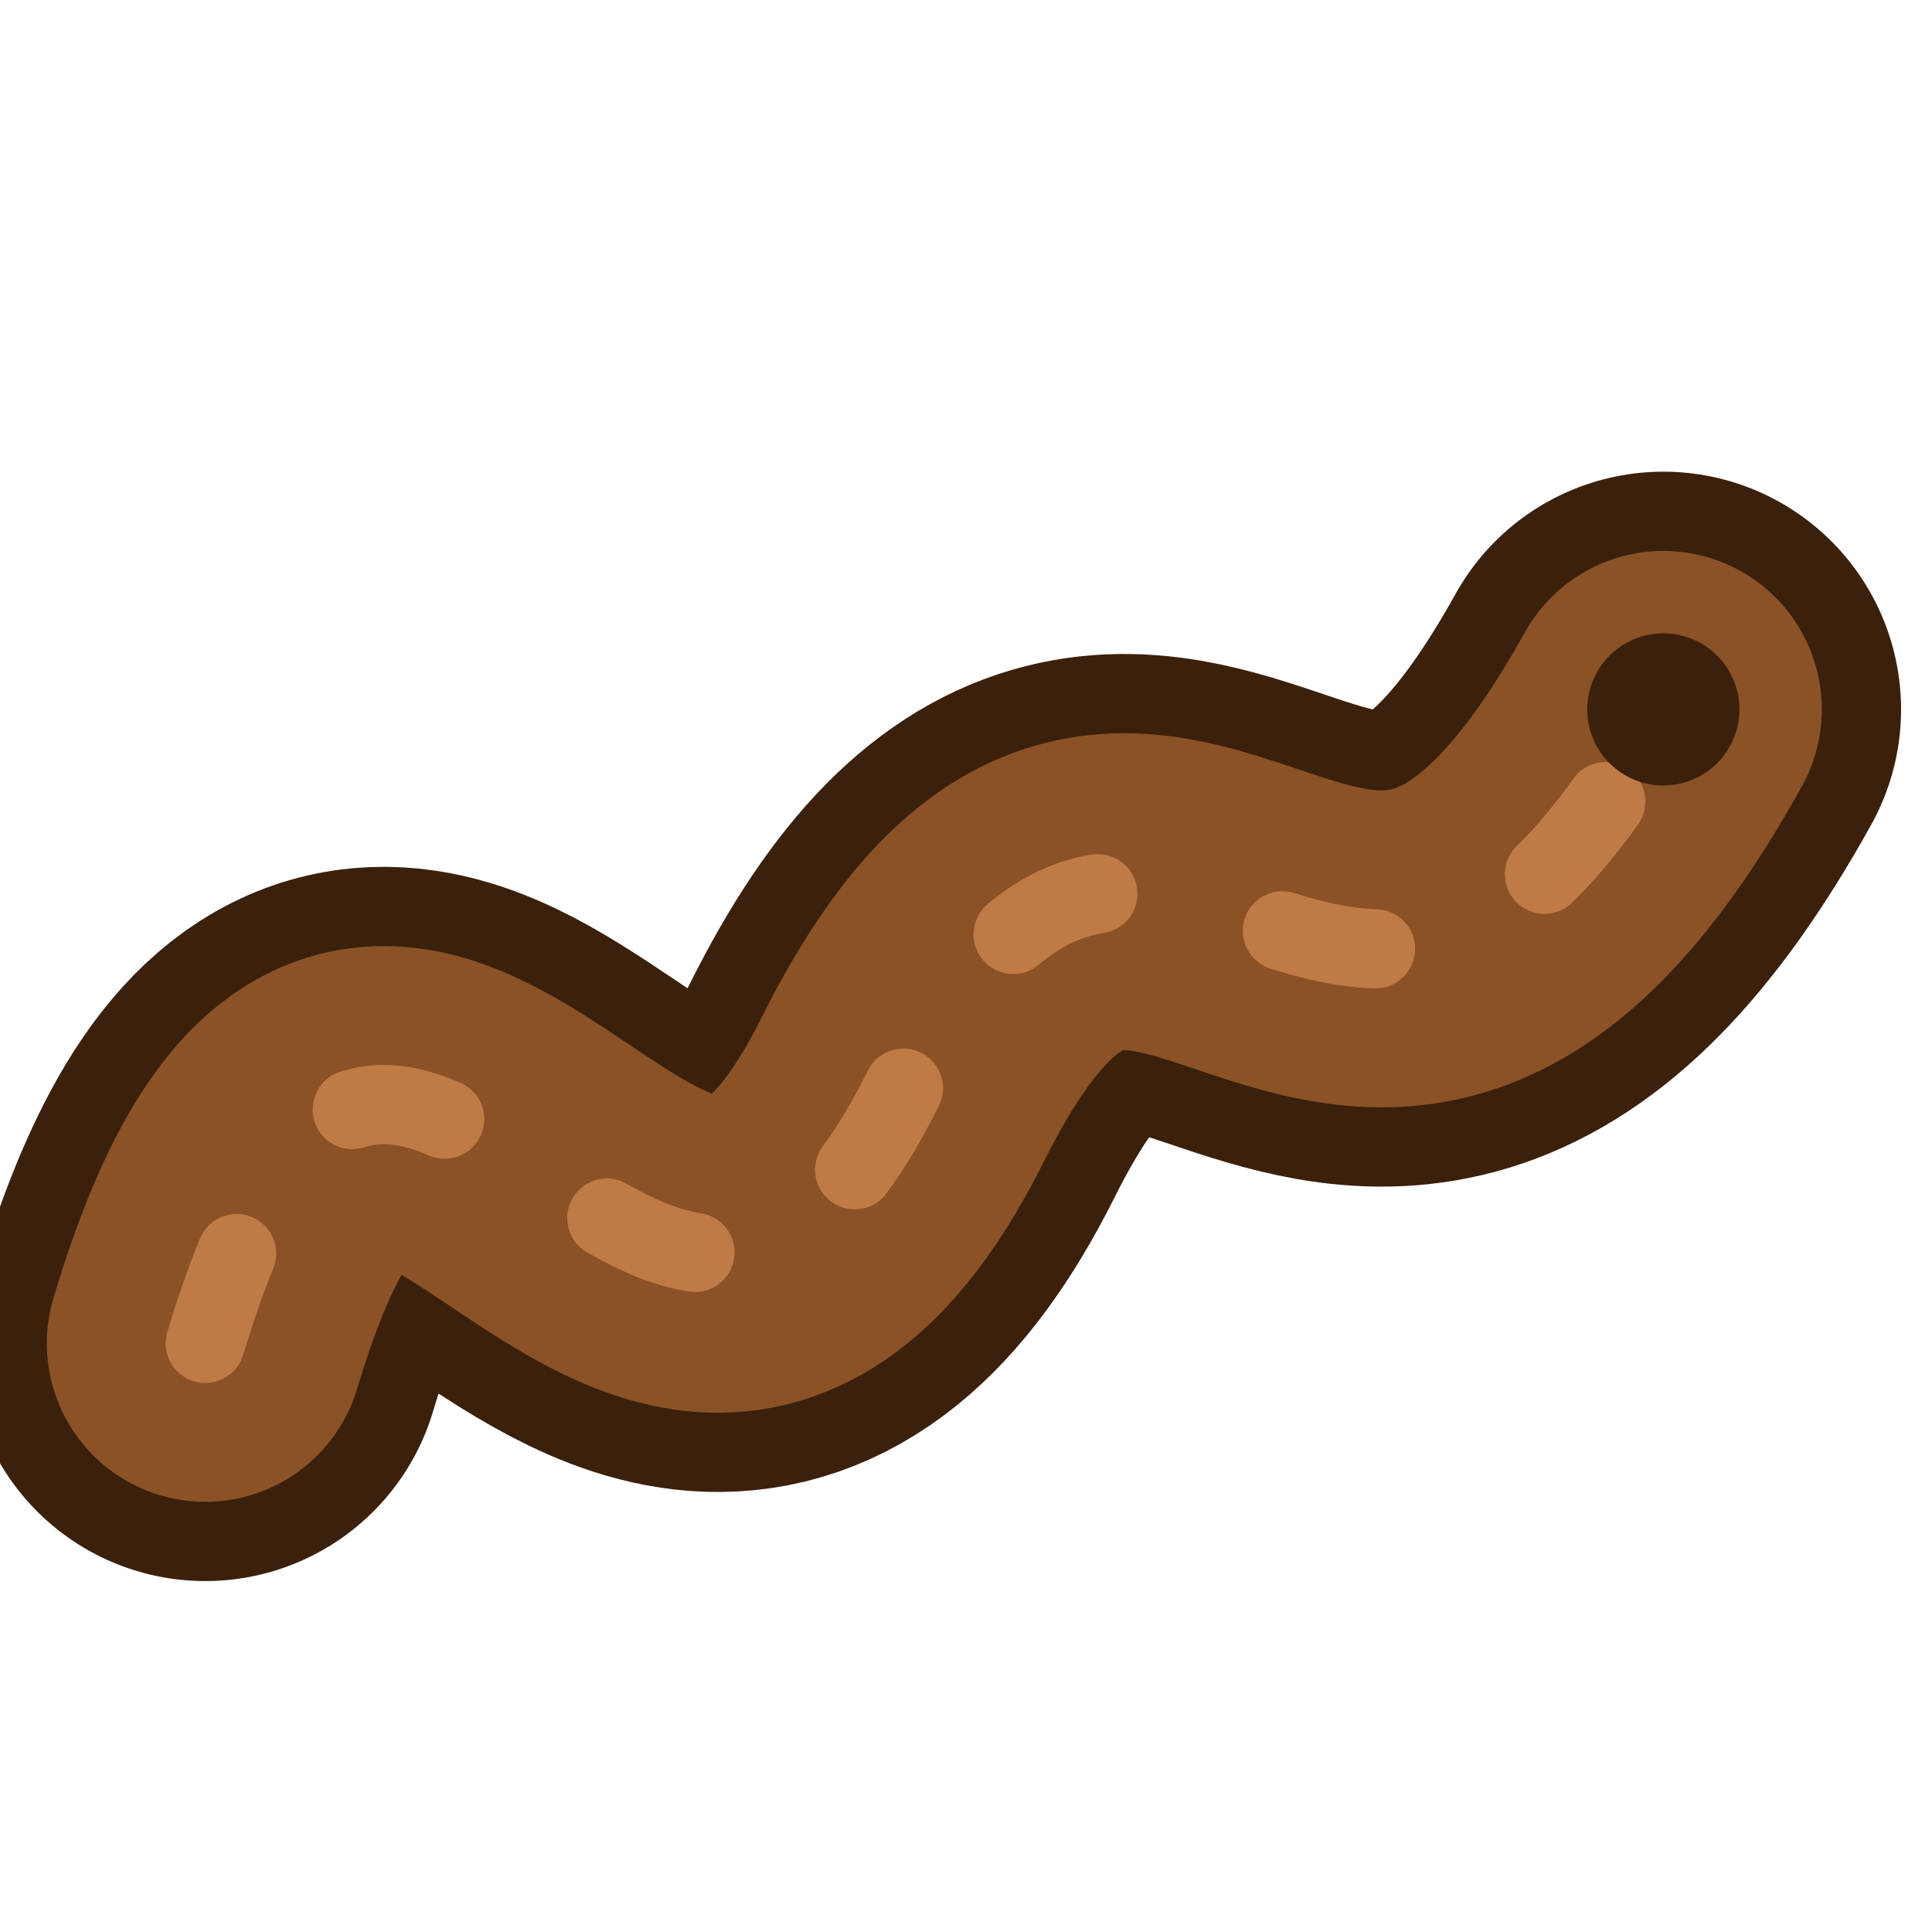
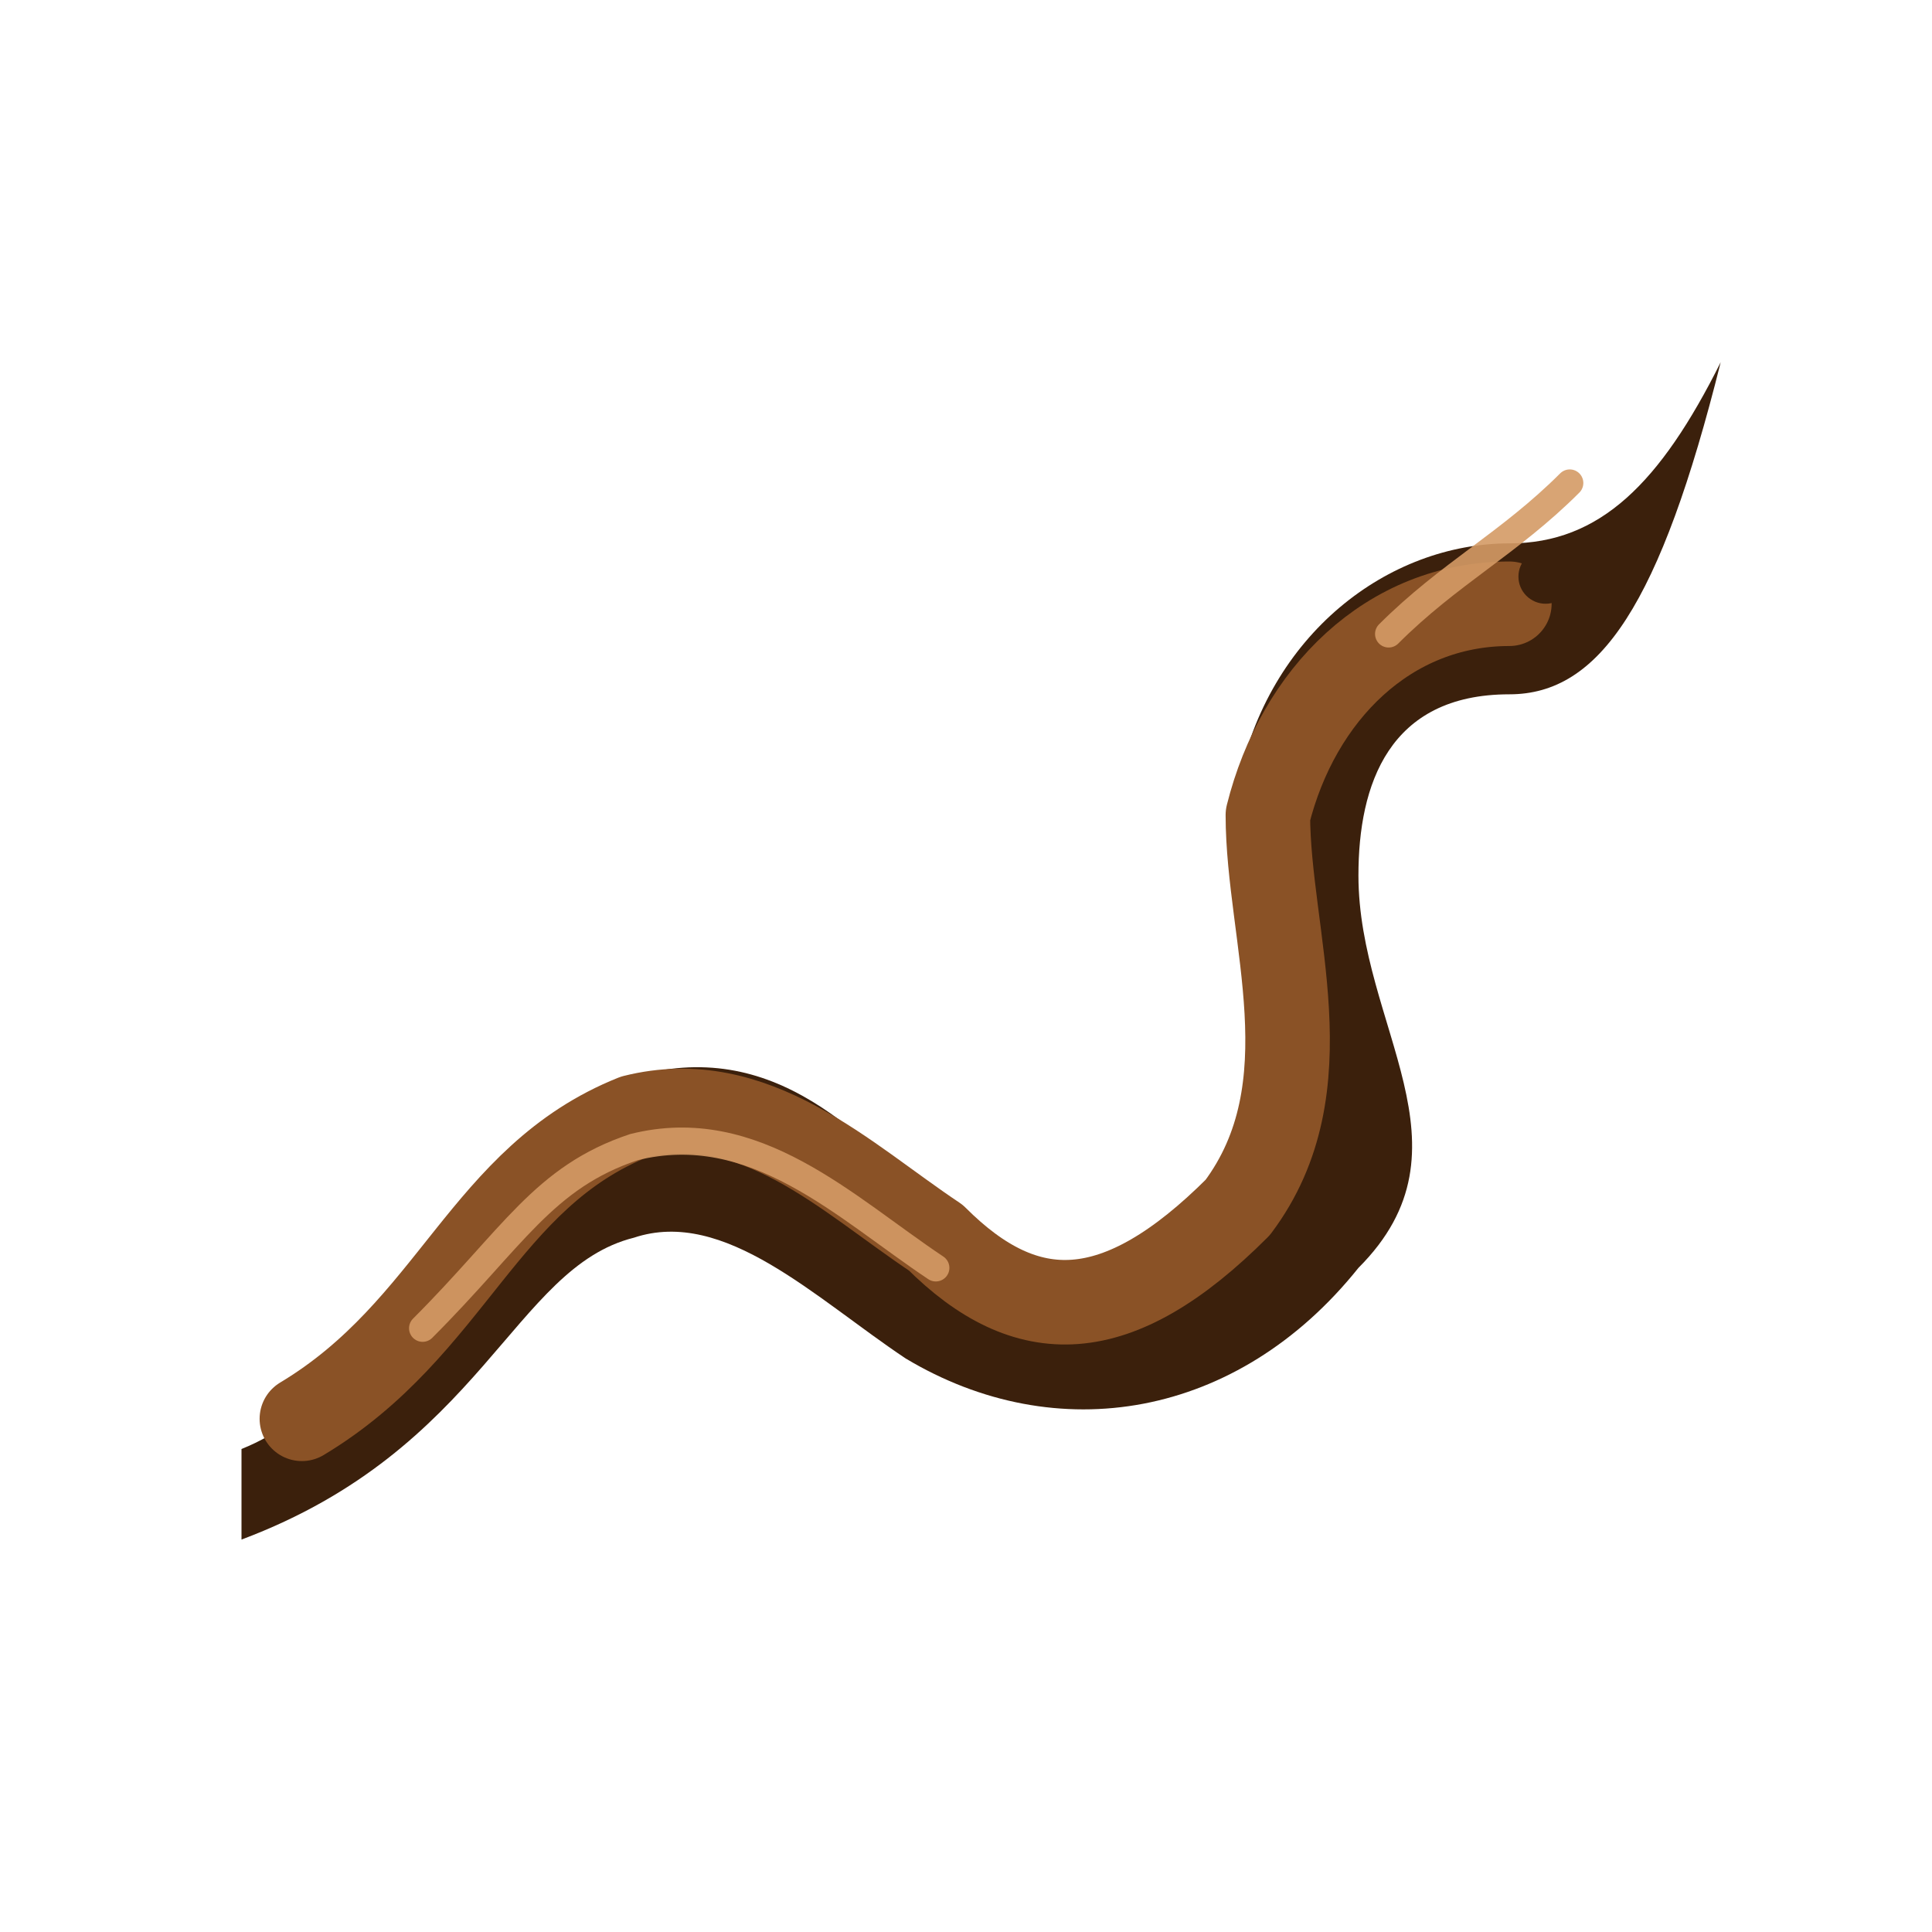
<svg xmlns="http://www.w3.org/2000/svg" width="64" height="64" viewBox="0 0 64 64" fill="none" stroke-linecap="round" stroke-linejoin="round">
-   <g transform="translate(32 34) scale(1.05)">
-     <path d="M-24 10c6-20 14 8 22-8s14 6 24-12" stroke="#3B200C" stroke-width="15" />
-     <path d="M-24 10c6-20 14 8 22-8s14 6 24-12" stroke="#8A5226" stroke-width="10" />
-     <path d="M-24 10c6-20 14 8 22-8s14 6 24-12" stroke="#C07A45" stroke-width="2.5" stroke-dasharray="3 6" />
-     <circle cx="22" cy="-10" r="2.4" fill="#3B200C" />
+   <g>
+     <path d="M8 48C13 46 14 39 20 36C25 34 28 37 31 40C34 43 36 43 40 40C45 36 40 30 41 26C42 21 46 18 50 18C53 18 55 16 57 12C55 20 53 23 50 23C46 23 45 26 45 29C45 34 49 38 45 42C41 47 35 48 30 45C27 43 24 40 21 41C17 42 16 48 8 51Z" fill="#3B200C" />
+     <path d="M10 47C15 44 16 39 21 37C25 36 28 39 31 41C34 44 37 44 41 40C44 36 42 31 42 27C43 23 46 20 50 20" stroke="#8A5226" stroke-width="2.8" />
+     <path d="M14 44C17 41 18 39 21 38C25 37 28 40 31 42" stroke="#D49A65" stroke-width="0.9" opacity="0.9" />
+     <path d="M46 21C48 19 50 18 52 16" stroke="#D49A65" stroke-width="0.9" opacity="0.9" />
+     <circle cx="51.2" cy="19.1" r="0.9" fill="#3B200C" />
  </g>
</svg>
